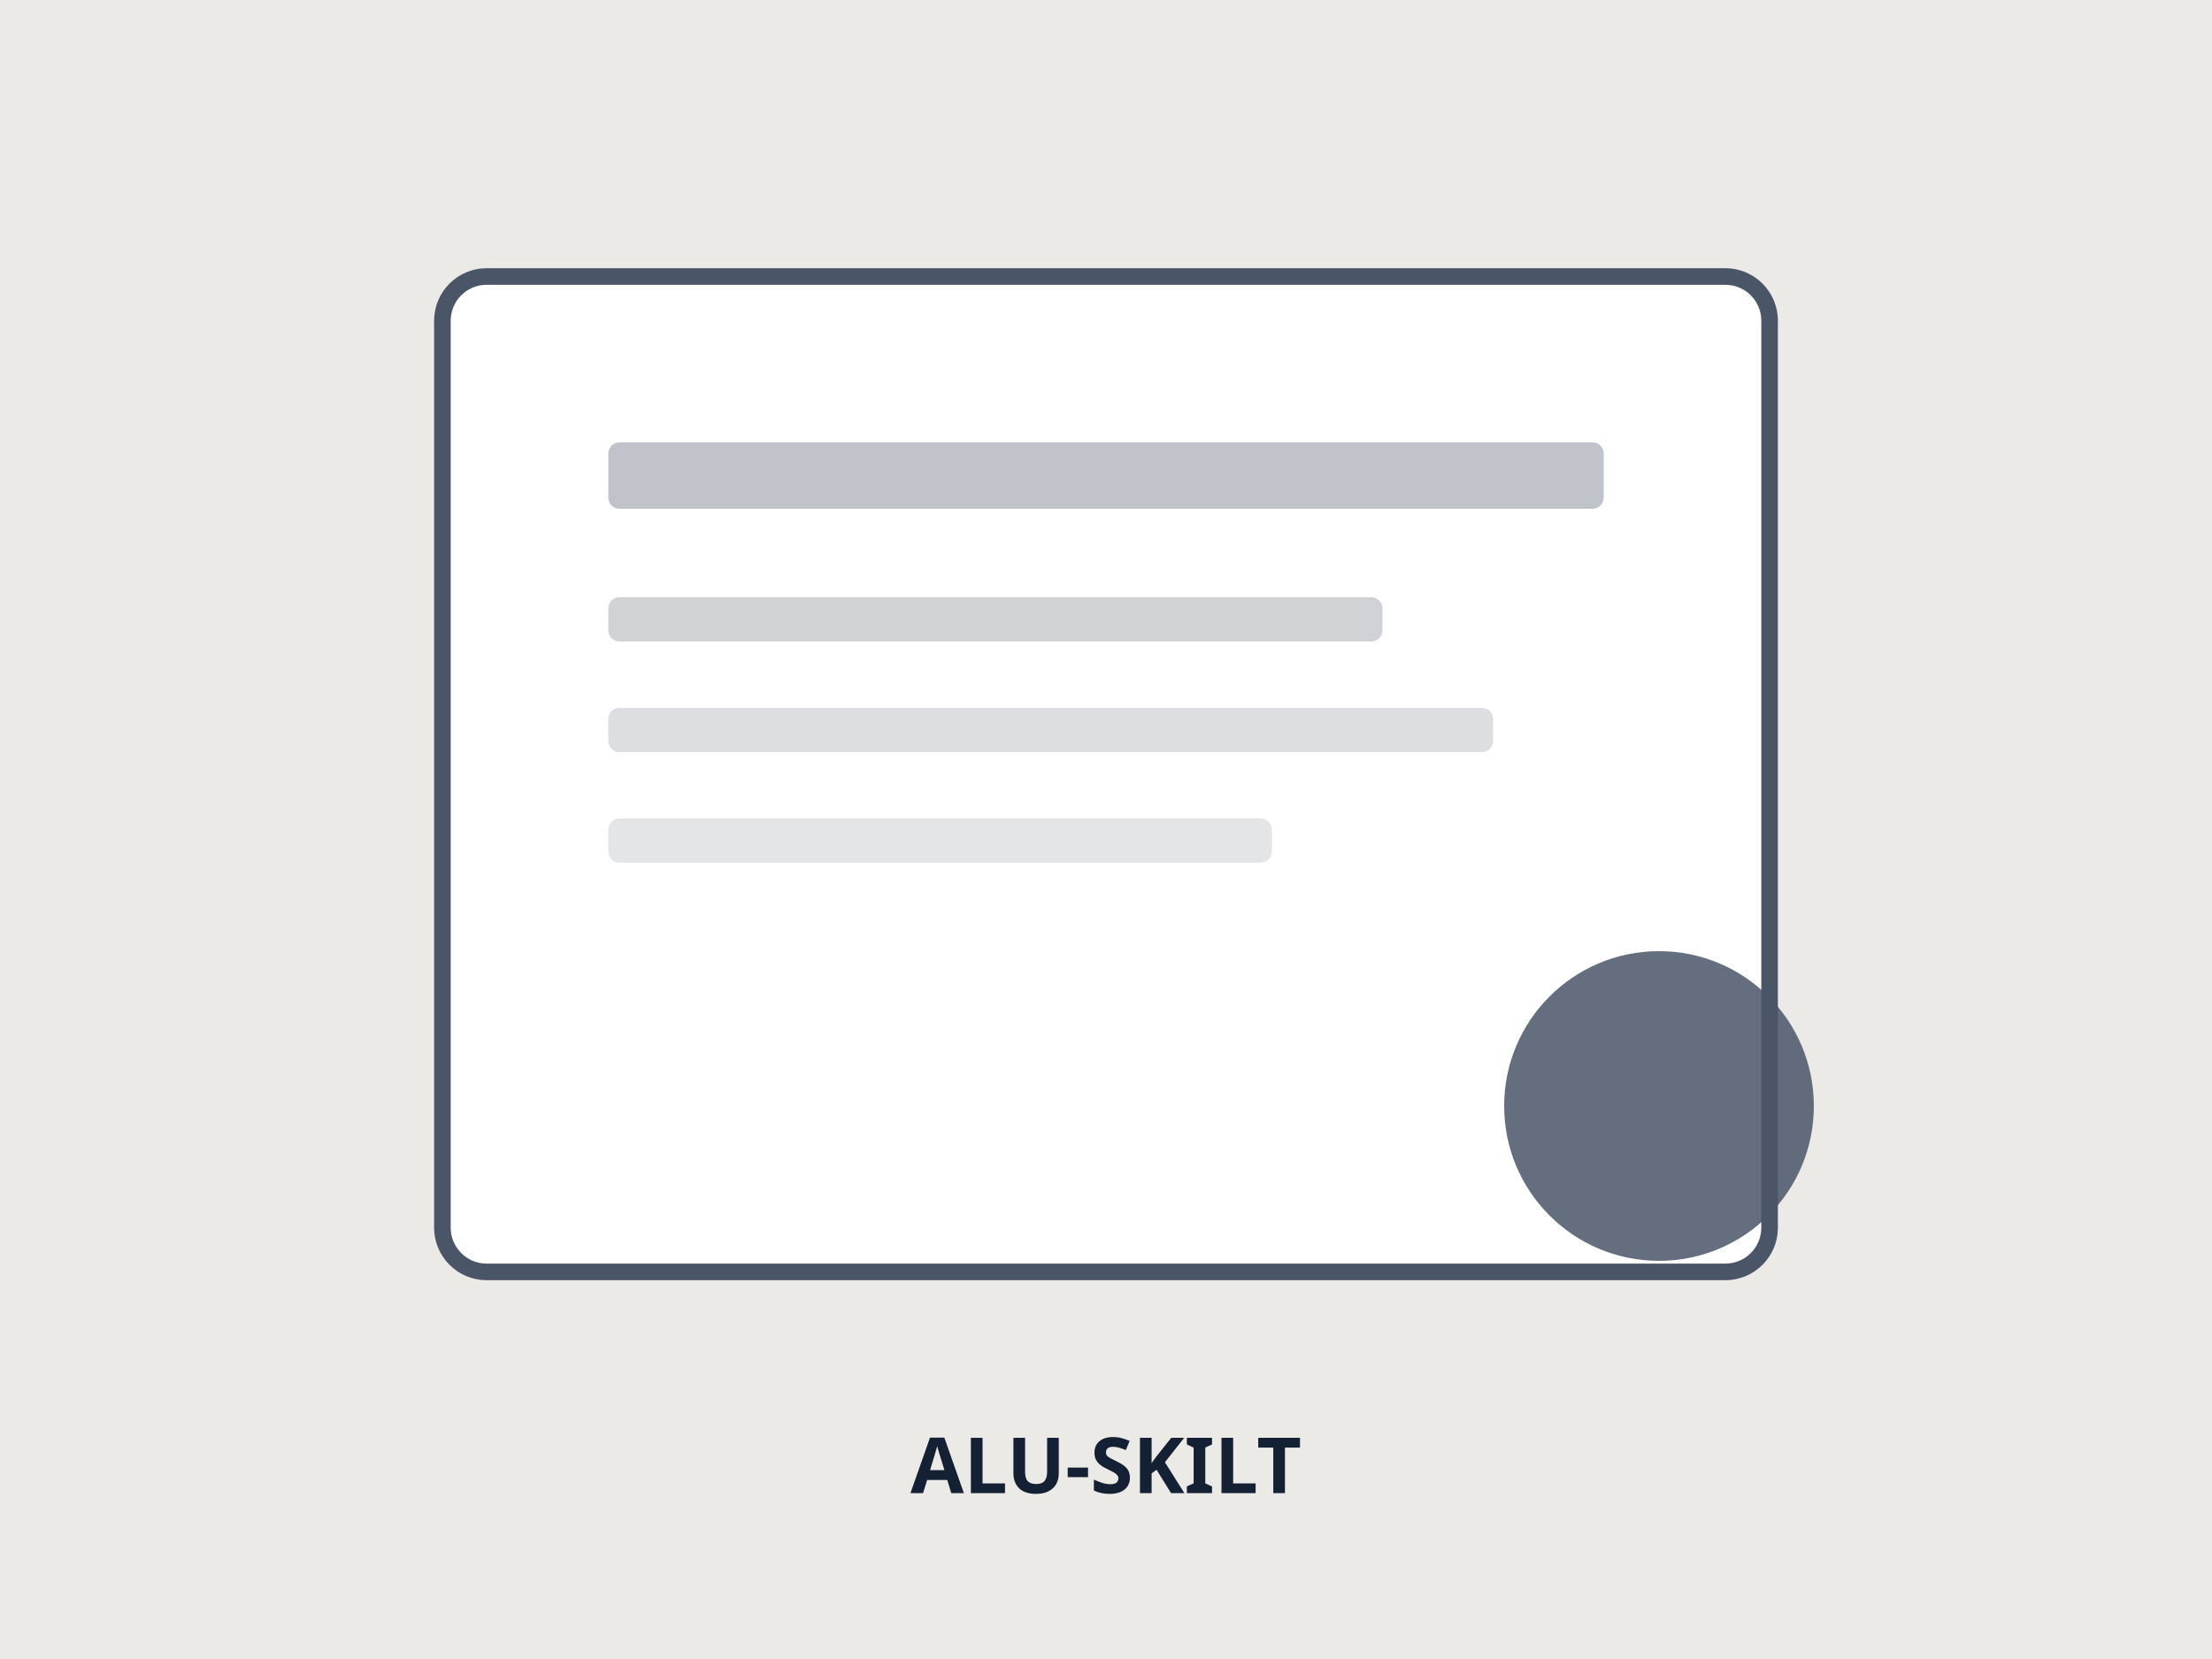
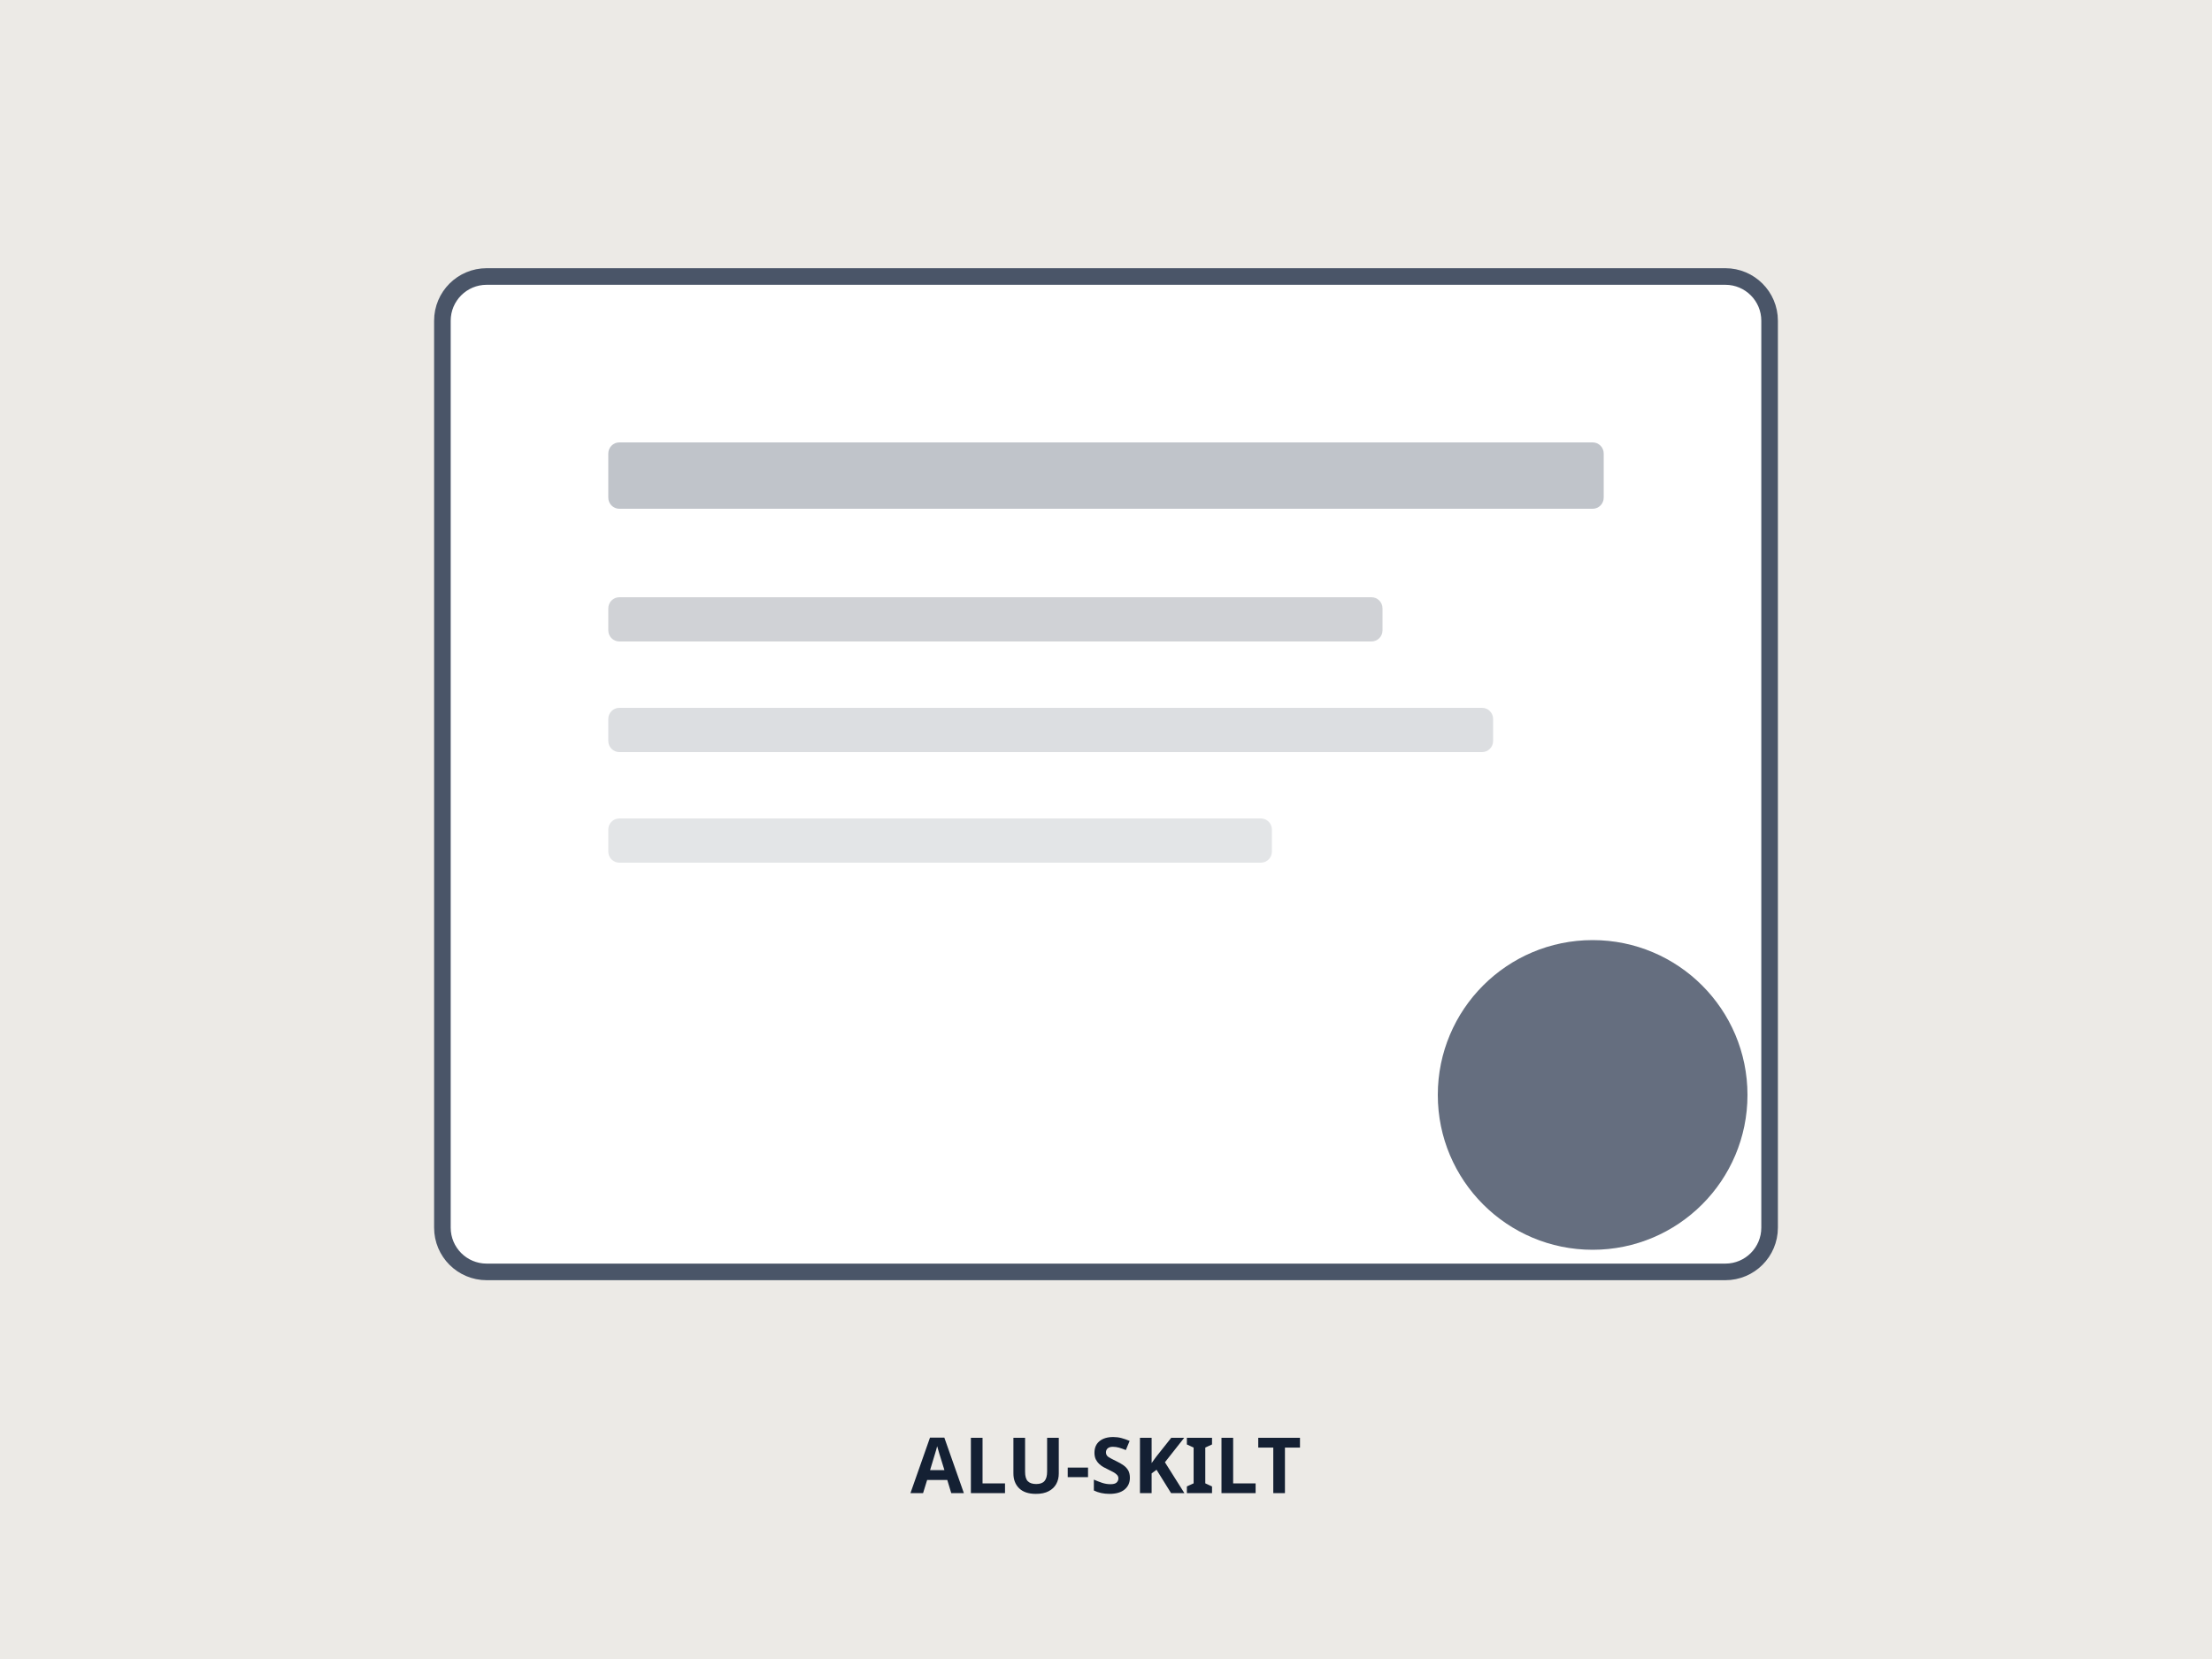
<svg xmlns="http://www.w3.org/2000/svg" width="400" height="300" viewBox="0 0 400 300" role="img" aria-label="alu-skilt">
  <rect width="400" height="300" fill="#eceae6" />
  <rect x="80" y="50" width="240" height="180" rx="8" fill="#fff" stroke="#4a5568" stroke-width="3" />
  <rect x="110" y="80" width="180" height="12" rx="2" fill="#4a5568" opacity="0.35" />
  <rect x="110" y="108" width="140" height="8" rx="2" fill="#142033" opacity="0.2" />
  <rect x="110" y="128" width="160" height="8" rx="2" fill="#142033" opacity="0.15" />
  <rect x="110" y="148" width="120" height="8" rx="2" fill="#142033" opacity="0.12" />
-   <circle cx="300" cy="200" r="28" fill="#4a5568" opacity="0.85" />
+   <circle cx="288" cy="198" r="28" fill="#4a5568" opacity="0.85" />
  <text x="200" y="270" text-anchor="middle" font-family="system-ui,sans-serif" font-size="14" font-weight="600" fill="#142033">ALU-SKILT</text>
</svg>
